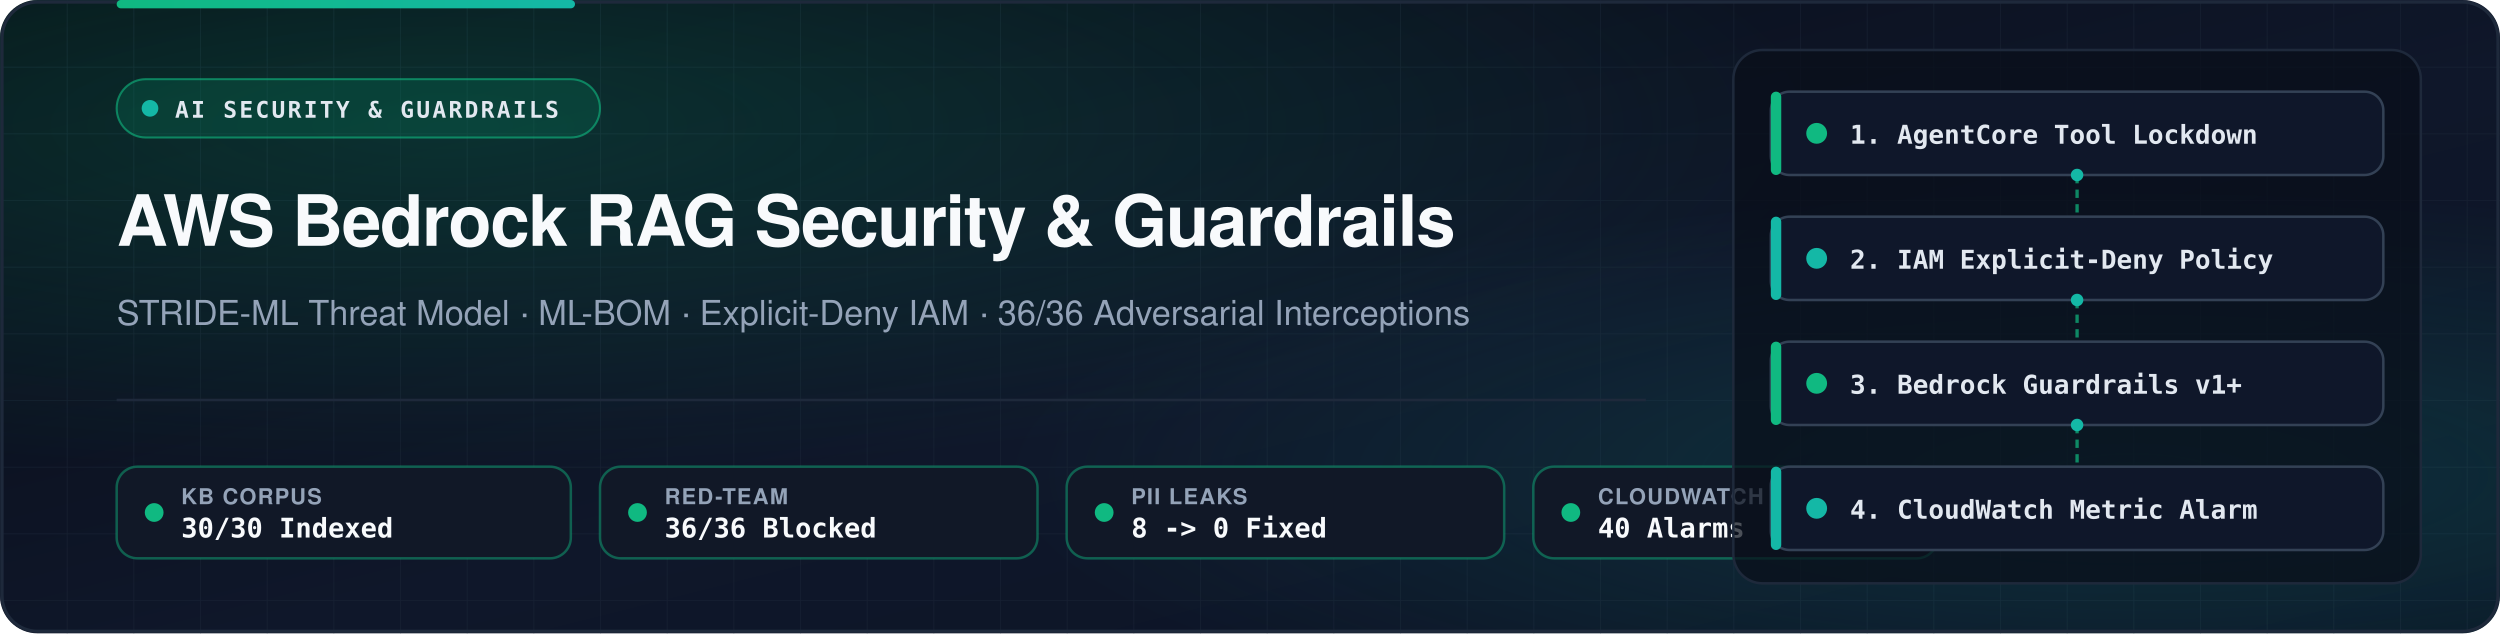
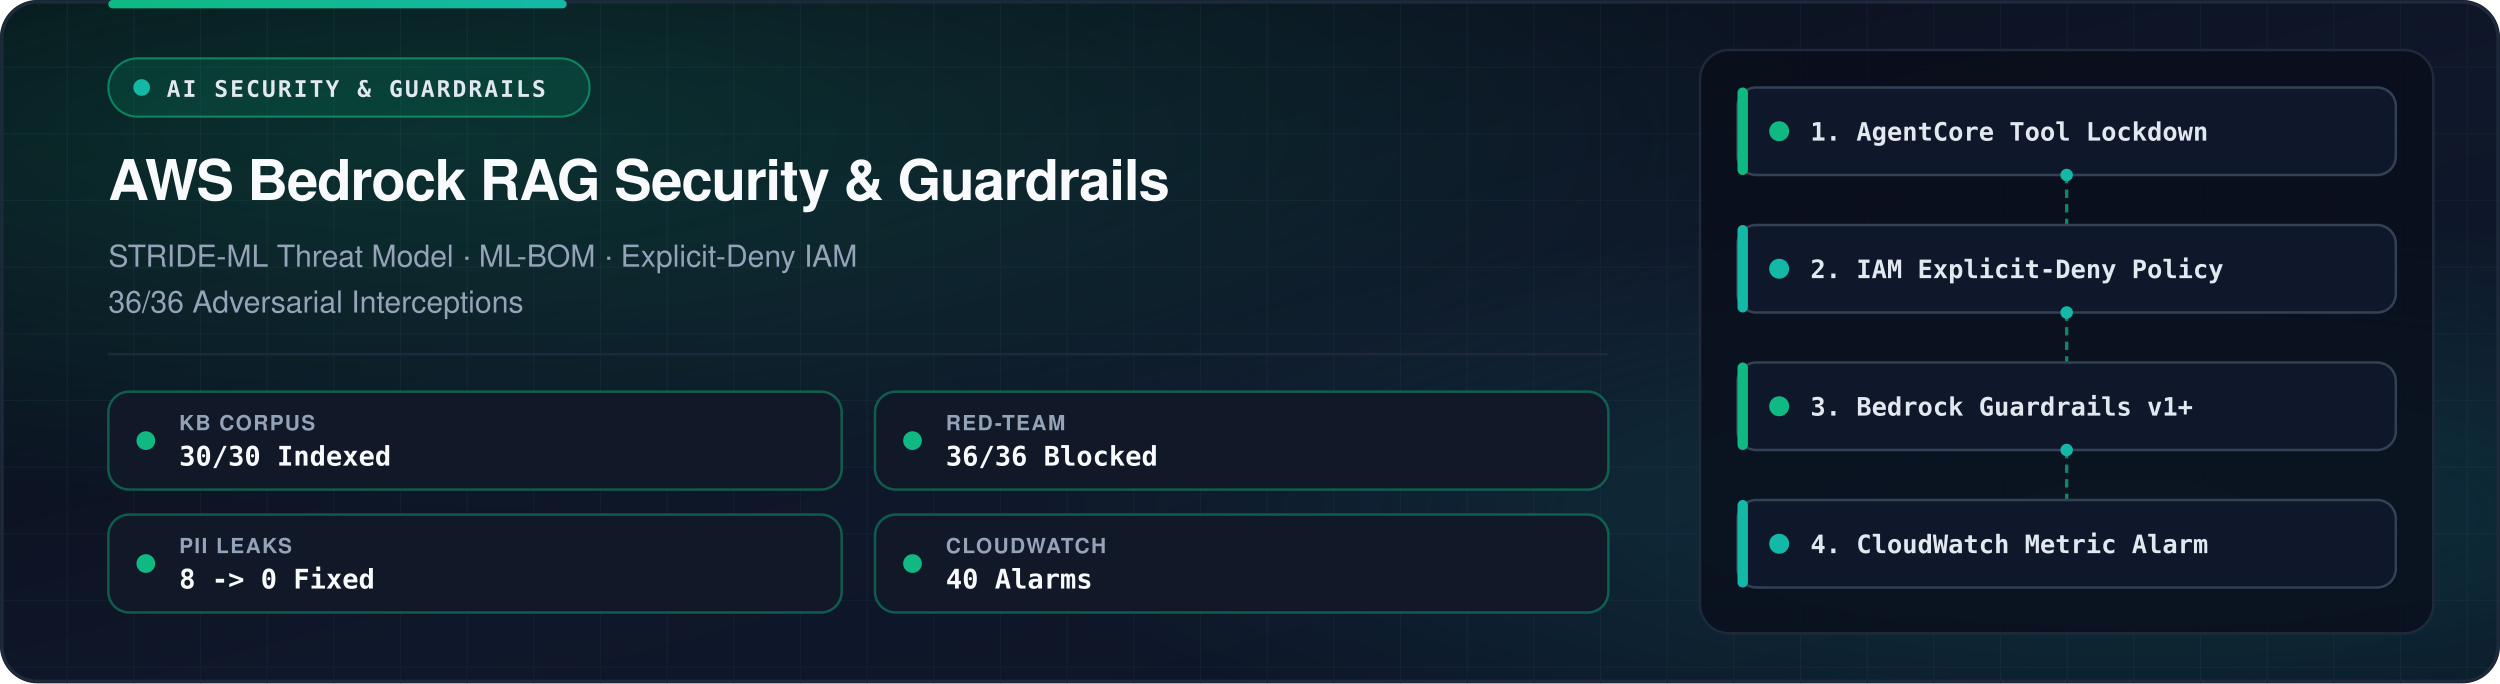
- <svg xmlns="http://www.w3.org/2000/svg" viewBox="0 0 1200 304" width="100%" role="img" aria-label="AWS Bedrock RAG Security &amp; Guardrails">
+ <svg xmlns="http://www.w3.org/2000/svg" viewBox="0 0 1200 328" width="100%" role="img" aria-label="AWS Bedrock RAG Security &amp; Guardrails">
  <defs>
    <linearGradient id="bgGrad" x1="0%" y1="0%" x2="100%" y2="100%">
      <stop offset="0%" stop-color="#070B14" />
      <stop offset="55%" stop-color="#0F172A" />
      <stop offset="100%" stop-color="#0B1324" />
    </linearGradient>
    <linearGradient id="accentGrad" x1="0%" y1="0%" x2="100%" y2="0%">
      <stop offset="0%" stop-color="#10B981" />
      <stop offset="100%" stop-color="#14B8A6" />
    </linearGradient>
    <radialGradient id="glowA" cx="18%" cy="20%" r="55%">
      <stop offset="0%" stop-color="#10B981" stop-opacity="0.20" />
      <stop offset="100%" stop-color="#10B981" stop-opacity="0" />
    </radialGradient>
    <radialGradient id="glowB" cx="85%" cy="75%" r="45%">
      <stop offset="0%" stop-color="#14B8A6" stop-opacity="0.18" />
      <stop offset="100%" stop-color="#14B8A6" stop-opacity="0" />
    </radialGradient>
    <pattern id="grid" width="32" height="32" patternUnits="userSpaceOnUse">
      <path d="M 32 0 L 0 0 0 32" fill="none" stroke="#1E293B" stroke-width="0.7" stroke-opacity="0.55" />
    </pattern>
  </defs>
-   <rect width="1200" height="304" rx="18" fill="url(#bgGrad)" />
-   <rect width="1200" height="304" rx="18" fill="url(#grid)" />
-   <rect width="1200" height="304" rx="18" fill="url(#glowA)" />
-   <rect width="1200" height="304" rx="18" fill="url(#glowB)" />
-   <rect x="1" y="1" width="1198" height="302" rx="17" fill="none" stroke="#1E293B" stroke-width="1.5" />
-   <rect x="56" y="0" width="220" height="4" rx="2" fill="url(#accentGrad)" />
-   <g transform="translate(56, 38)">
-     <rect width="232" height="28" rx="14" fill="#047857" fill-opacity="0.28" stroke="#10B981" stroke-opacity="0.6" stroke-width="1" />
+   <rect width="1200" height="328" rx="18" fill="url(#bgGrad)" />
+   <rect width="1200" height="328" rx="18" fill="url(#grid)" />
+   <rect width="1200" height="328" rx="18" fill="url(#glowA)" />
+   <rect width="1200" height="328" rx="18" fill="url(#glowB)" />
+   <rect x="1" y="1" width="1198" height="326" rx="17" fill="none" stroke="#1E293B" stroke-width="1.5" />
+   <rect x="52" y="0" width="220" height="4" rx="2" fill="url(#accentGrad)" />
+   <g transform="translate(52, 28)">
+     <rect width="231" height="28" rx="14" fill="#047857" fill-opacity="0.28" stroke="#10B981" stroke-opacity="0.6" stroke-width="1" />
    <circle cx="16" cy="14" r="4" fill="#14B8A6">
      <animate attributeName="opacity" values="1;0.25;1" dur="1.8s" repeatCount="indefinite" />
    </circle>
-     <text x="28" y="18.5" fill="#E2E8F0" font-family="ui-monospace, SFMono-Regular, Menlo, Monaco, Consolas, monospace" font-size="11" font-weight="700" letter-spacing="1.1">AI SECURITY &amp; GUARDRAILS</text>
+     <text x="28" y="18.5" fill="#E2E8F0" font-family="ui-monospace, SFMono-Regular, Menlo, Monaco, Consolas, monospace" font-size="11" font-weight="700" letter-spacing="1.0">AI SECURITY &amp; GUARDRAILS</text>
  </g>
-   <text x="56" y="118" fill="#F8FAFC" font-family="ui-sans-serif, -apple-system, BlinkMacSystemFont, Segoe UI, Helvetica, Arial, sans-serif" font-size="34" font-weight="800" letter-spacing="-0.6">AWS Bedrock RAG Security &amp; Guardrails</text>
-   <text x="56" y="156" fill="#94A3B8" font-family="ui-sans-serif, -apple-system, BlinkMacSystemFont, Segoe UI, Helvetica, Arial, sans-serif" font-size="16.5" font-weight="400">STRIDE-ML Threat Model · ML-BOM · Explicit-Deny IAM · 36/36 Adversarial Interceptions</text>
-   <line x1="56" y1="192" x2="790" y2="192" stroke="#1E293B" stroke-width="1.2" />
-   <g transform="translate(56, 224)">
-     <rect width="218" height="44" rx="10" fill="#111827" stroke="#10B981" stroke-opacity="0.45" stroke-width="1.2" />
-     <circle cx="18" cy="22" r="4.5" fill="#10B981">
+   <text x="52" y="96" fill="#F8FAFC" font-family="ui-sans-serif, -apple-system, BlinkMacSystemFont, Segoe UI, Helvetica, Arial, sans-serif" font-size="27" font-weight="800" letter-spacing="-0.5">AWS Bedrock RAG Security &amp; Guardrails</text>
+   <text x="52" y="128" fill="#94A3B8" font-family="ui-sans-serif, -apple-system, BlinkMacSystemFont, Segoe UI, Helvetica, Arial, sans-serif" font-size="14.5" font-weight="400">STRIDE-ML Threat Model · ML-BOM · Explicit-Deny IAM</text>
+   <text x="52" y="150" fill="#94A3B8" font-family="ui-sans-serif, -apple-system, BlinkMacSystemFont, Segoe UI, Helvetica, Arial, sans-serif" font-size="14.5" font-weight="400">36/36 Adversarial Interceptions</text>
+   <line x1="52" y1="170" x2="772" y2="170" stroke="#1E293B" stroke-width="1.2" />
+   <g transform="translate(52, 188)">
+     <rect width="352" height="47" rx="10" fill="#111827" stroke="#10B981" stroke-opacity="0.42" stroke-width="1.2" />
+     <circle cx="18" cy="23.5" r="4.5" fill="#10B981">
      <animate attributeName="opacity" values="1;0.35;1" dur="2.2s" repeatCount="indefinite" />
    </circle>
-     <text x="31" y="18" fill="#94A3B8" font-family="ui-sans-serif, -apple-system, BlinkMacSystemFont, Segoe UI, Helvetica, Arial, sans-serif" font-size="10.5" font-weight="600" letter-spacing="0.6">KB CORPUS</text>
-     <text x="31" y="34" fill="#F8FAFC" font-family="ui-monospace, SFMono-Regular, Menlo, Monaco, Consolas, monospace" font-size="13" font-weight="700">30/30 Indexed</text>
+     <text x="34" y="18.5" fill="#94A3B8" font-family="ui-sans-serif, -apple-system, BlinkMacSystemFont, Segoe UI, Helvetica, Arial, sans-serif" font-size="10" font-weight="600" letter-spacing="0.7">KB CORPUS</text>
+     <text x="34" y="35.5" fill="#F8FAFC" font-family="ui-monospace, SFMono-Regular, Menlo, Monaco, Consolas, monospace" font-size="13" font-weight="700">30/30 Indexed</text>
  </g>
-   <g transform="translate(288, 224)">
-     <rect width="210" height="44" rx="10" fill="#111827" stroke="#10B981" stroke-opacity="0.45" stroke-width="1.2" />
-     <circle cx="18" cy="22" r="4.5" fill="#10B981">
+   <g transform="translate(420, 188)">
+     <rect width="352" height="47" rx="10" fill="#111827" stroke="#10B981" stroke-opacity="0.42" stroke-width="1.2" />
+     <circle cx="18" cy="23.5" r="4.5" fill="#10B981">
      <animate attributeName="opacity" values="1;0.35;1" dur="2.6s" repeatCount="indefinite" />
    </circle>
-     <text x="31" y="18" fill="#94A3B8" font-family="ui-sans-serif, -apple-system, BlinkMacSystemFont, Segoe UI, Helvetica, Arial, sans-serif" font-size="10.5" font-weight="600" letter-spacing="0.6">RED-TEAM</text>
-     <text x="31" y="34" fill="#F8FAFC" font-family="ui-monospace, SFMono-Regular, Menlo, Monaco, Consolas, monospace" font-size="13" font-weight="700">36/36 Blocked</text>
+     <text x="34" y="18.5" fill="#94A3B8" font-family="ui-sans-serif, -apple-system, BlinkMacSystemFont, Segoe UI, Helvetica, Arial, sans-serif" font-size="10" font-weight="600" letter-spacing="0.7">RED-TEAM</text>
+     <text x="34" y="35.5" fill="#F8FAFC" font-family="ui-monospace, SFMono-Regular, Menlo, Monaco, Consolas, monospace" font-size="13" font-weight="700">36/36 Blocked</text>
  </g>
-   <g transform="translate(512, 224)">
-     <rect width="210" height="44" rx="10" fill="#111827" stroke="#10B981" stroke-opacity="0.45" stroke-width="1.2" />
-     <circle cx="18" cy="22" r="4.5" fill="#10B981">
+   <g transform="translate(52, 247)">
+     <rect width="352" height="47" rx="10" fill="#111827" stroke="#10B981" stroke-opacity="0.42" stroke-width="1.2" />
+     <circle cx="18" cy="23.5" r="4.5" fill="#10B981">
      <animate attributeName="opacity" values="1;0.35;1" dur="3.0s" repeatCount="indefinite" />
    </circle>
-     <text x="31" y="18" fill="#94A3B8" font-family="ui-sans-serif, -apple-system, BlinkMacSystemFont, Segoe UI, Helvetica, Arial, sans-serif" font-size="10.5" font-weight="600" letter-spacing="0.6">PII LEAKS</text>
-     <text x="31" y="34" fill="#F8FAFC" font-family="ui-monospace, SFMono-Regular, Menlo, Monaco, Consolas, monospace" font-size="13" font-weight="700">8 -&gt; 0 Fixed</text>
+     <text x="34" y="18.5" fill="#94A3B8" font-family="ui-sans-serif, -apple-system, BlinkMacSystemFont, Segoe UI, Helvetica, Arial, sans-serif" font-size="10" font-weight="600" letter-spacing="0.7">PII LEAKS</text>
+     <text x="34" y="35.5" fill="#F8FAFC" font-family="ui-monospace, SFMono-Regular, Menlo, Monaco, Consolas, monospace" font-size="13" font-weight="700">8 -&gt; 0 Fixed</text>
  </g>
-   <g transform="translate(736, 224)">
-     <rect width="194" height="44" rx="10" fill="#111827" stroke="#10B981" stroke-opacity="0.45" stroke-width="1.2" />
-     <circle cx="18" cy="22" r="4.5" fill="#10B981">
+   <g transform="translate(420, 247)">
+     <rect width="352" height="47" rx="10" fill="#111827" stroke="#10B981" stroke-opacity="0.42" stroke-width="1.2" />
+     <circle cx="18" cy="23.5" r="4.5" fill="#10B981">
      <animate attributeName="opacity" values="1;0.35;1" dur="3.4s" repeatCount="indefinite" />
    </circle>
-     <text x="31" y="18" fill="#94A3B8" font-family="ui-sans-serif, -apple-system, BlinkMacSystemFont, Segoe UI, Helvetica, Arial, sans-serif" font-size="10.5" font-weight="600" letter-spacing="0.6">CLOUDWATCH</text>
-     <text x="31" y="34" fill="#F8FAFC" font-family="ui-monospace, SFMono-Regular, Menlo, Monaco, Consolas, monospace" font-size="13" font-weight="700">40 Alarms</text>
+     <text x="34" y="18.5" fill="#94A3B8" font-family="ui-sans-serif, -apple-system, BlinkMacSystemFont, Segoe UI, Helvetica, Arial, sans-serif" font-size="10" font-weight="600" letter-spacing="0.7">CLOUDWATCH</text>
+     <text x="34" y="35.5" fill="#F8FAFC" font-family="ui-monospace, SFMono-Regular, Menlo, Monaco, Consolas, monospace" font-size="13" font-weight="700">40 Alarms</text>
  </g>
-   <rect x="832" y="24" width="330" height="256" rx="14" fill="#090E1A" fill-opacity="0.72" stroke="#1E293B" stroke-width="1.2" />
-   <g transform="translate(850, 44)">
-     <rect width="294" height="40" rx="9" fill="#0F172A" stroke="#334155" stroke-width="1.2" />
-     <rect x="0" y="0" width="5" height="40" rx="2.5" fill="#10B981" />
-     <circle cx="22" cy="20" r="5" fill="#10B981">
-       <animate attributeName="r" values="4;6;4" dur="2.4s" begin="0.0s" repeatCount="indefinite" />
+   <rect x="816" y="24" width="352" height="280" rx="14" fill="#090E1A" fill-opacity="0.78" stroke="#1E293B" stroke-width="1.2" />
+   <g transform="translate(834, 42)">
+     <rect width="316" height="42" rx="9" fill="#0F172A" stroke="#334155" stroke-width="1.2" />
+     <rect x="0" y="0" width="5" height="42" rx="2.5" fill="#10B981" />
+     <circle cx="20" cy="21" r="4.8" fill="#10B981">
+       <animate attributeName="r" values="3.8;5.8;3.8" dur="2.4s" begin="0.0s" repeatCount="indefinite" />
    </circle>
-     <text x="38" y="25" fill="#E2E8F0" font-family="ui-monospace, SFMono-Regular, Menlo, Monaco, Consolas, monospace" font-size="12.5" font-weight="600">1. AgentCore Tool Lockdown</text>
+     <text x="35" y="25.5" fill="#E2E8F0" font-family="ui-monospace, SFMono-Regular, Menlo, Monaco, Consolas, monospace" font-size="12.2" font-weight="600">1. AgentCore Tool Lockdown</text>
  </g>
-   <line x1="997" y1="84" x2="997" y2="104" stroke="#10B981" stroke-width="1.6" stroke-dasharray="4 3" stroke-opacity="0.7" />
-   <circle cx="997" cy="84" r="3" fill="#14B8A6">
-     <animate attributeName="cy" values="84;104" dur="1.4s" begin="0.00s" repeatCount="indefinite" />
+   <line x1="992" y1="84" x2="992" y2="108" stroke="#10B981" stroke-width="1.6" stroke-dasharray="4 3" stroke-opacity="0.7" />
+   <circle cx="992" cy="84" r="3" fill="#14B8A6">
+     <animate attributeName="cy" values="84;108" dur="1.4s" begin="0.00s" repeatCount="indefinite" />
  </circle>
-   <g transform="translate(850, 104)">
-     <rect width="294" height="40" rx="9" fill="#0F172A" stroke="#334155" stroke-width="1.2" />
-     <rect x="0" y="0" width="5" height="40" rx="2.5" fill="#14B8A6" />
-     <circle cx="22" cy="20" r="5" fill="#14B8A6">
-       <animate attributeName="r" values="4;6;4" dur="2.4s" begin="0.5s" repeatCount="indefinite" />
+   <g transform="translate(834, 108)">
+     <rect width="316" height="42" rx="9" fill="#0F172A" stroke="#334155" stroke-width="1.2" />
+     <rect x="0" y="0" width="5" height="42" rx="2.5" fill="#14B8A6" />
+     <circle cx="20" cy="21" r="4.8" fill="#14B8A6">
+       <animate attributeName="r" values="3.8;5.8;3.8" dur="2.4s" begin="0.5s" repeatCount="indefinite" />
    </circle>
-     <text x="38" y="25" fill="#E2E8F0" font-family="ui-monospace, SFMono-Regular, Menlo, Monaco, Consolas, monospace" font-size="12.5" font-weight="600">2. IAM Explicit-Deny Policy</text>
+     <text x="35" y="25.5" fill="#E2E8F0" font-family="ui-monospace, SFMono-Regular, Menlo, Monaco, Consolas, monospace" font-size="12.2" font-weight="600">2. IAM Explicit-Deny Policy</text>
  </g>
-   <line x1="997" y1="144" x2="997" y2="164" stroke="#10B981" stroke-width="1.6" stroke-dasharray="4 3" stroke-opacity="0.7" />
-   <circle cx="997" cy="144" r="3" fill="#14B8A6">
-     <animate attributeName="cy" values="144;164" dur="1.4s" begin="0.45s" repeatCount="indefinite" />
+   <line x1="992" y1="150" x2="992" y2="174" stroke="#10B981" stroke-width="1.6" stroke-dasharray="4 3" stroke-opacity="0.7" />
+   <circle cx="992" cy="150" r="3" fill="#14B8A6">
+     <animate attributeName="cy" values="150;174" dur="1.4s" begin="0.45s" repeatCount="indefinite" />
  </circle>
-   <g transform="translate(850, 164)">
-     <rect width="294" height="40" rx="9" fill="#0F172A" stroke="#334155" stroke-width="1.2" />
-     <rect x="0" y="0" width="5" height="40" rx="2.5" fill="#10B981" />
-     <circle cx="22" cy="20" r="5" fill="#10B981">
-       <animate attributeName="r" values="4;6;4" dur="2.4s" begin="1.0s" repeatCount="indefinite" />
+   <g transform="translate(834, 174)">
+     <rect width="316" height="42" rx="9" fill="#0F172A" stroke="#334155" stroke-width="1.2" />
+     <rect x="0" y="0" width="5" height="42" rx="2.5" fill="#10B981" />
+     <circle cx="20" cy="21" r="4.8" fill="#10B981">
+       <animate attributeName="r" values="3.8;5.8;3.8" dur="2.4s" begin="1.0s" repeatCount="indefinite" />
    </circle>
-     <text x="38" y="25" fill="#E2E8F0" font-family="ui-monospace, SFMono-Regular, Menlo, Monaco, Consolas, monospace" font-size="12.5" font-weight="600">3. Bedrock Guardrails v1+</text>
+     <text x="35" y="25.5" fill="#E2E8F0" font-family="ui-monospace, SFMono-Regular, Menlo, Monaco, Consolas, monospace" font-size="12.2" font-weight="600">3. Bedrock Guardrails v1+</text>
  </g>
-   <line x1="997" y1="204" x2="997" y2="224" stroke="#10B981" stroke-width="1.6" stroke-dasharray="4 3" stroke-opacity="0.7" />
-   <circle cx="997" cy="204" r="3" fill="#14B8A6">
-     <animate attributeName="cy" values="204;224" dur="1.4s" begin="0.90s" repeatCount="indefinite" />
+   <line x1="992" y1="216" x2="992" y2="240" stroke="#10B981" stroke-width="1.6" stroke-dasharray="4 3" stroke-opacity="0.7" />
+   <circle cx="992" cy="216" r="3" fill="#14B8A6">
+     <animate attributeName="cy" values="216;240" dur="1.4s" begin="0.90s" repeatCount="indefinite" />
  </circle>
-   <g transform="translate(850, 224)">
-     <rect width="294" height="40" rx="9" fill="#0F172A" stroke="#334155" stroke-width="1.2" />
-     <rect x="0" y="0" width="5" height="40" rx="2.5" fill="#14B8A6" />
-     <circle cx="22" cy="20" r="5" fill="#14B8A6">
-       <animate attributeName="r" values="4;6;4" dur="2.4s" begin="1.5s" repeatCount="indefinite" />
+   <g transform="translate(834, 240)">
+     <rect width="316" height="42" rx="9" fill="#0F172A" stroke="#334155" stroke-width="1.2" />
+     <rect x="0" y="0" width="5" height="42" rx="2.5" fill="#14B8A6" />
+     <circle cx="20" cy="21" r="4.8" fill="#14B8A6">
+       <animate attributeName="r" values="3.8;5.8;3.8" dur="2.4s" begin="1.5s" repeatCount="indefinite" />
    </circle>
-     <text x="38" y="25" fill="#E2E8F0" font-family="ui-monospace, SFMono-Regular, Menlo, Monaco, Consolas, monospace" font-size="12.5" font-weight="600">4. CloudWatch Metric Alarm</text>
+     <text x="35" y="25.5" fill="#E2E8F0" font-family="ui-monospace, SFMono-Regular, Menlo, Monaco, Consolas, monospace" font-size="12.2" font-weight="600">4. CloudWatch Metric Alarm</text>
  </g>
</svg>
